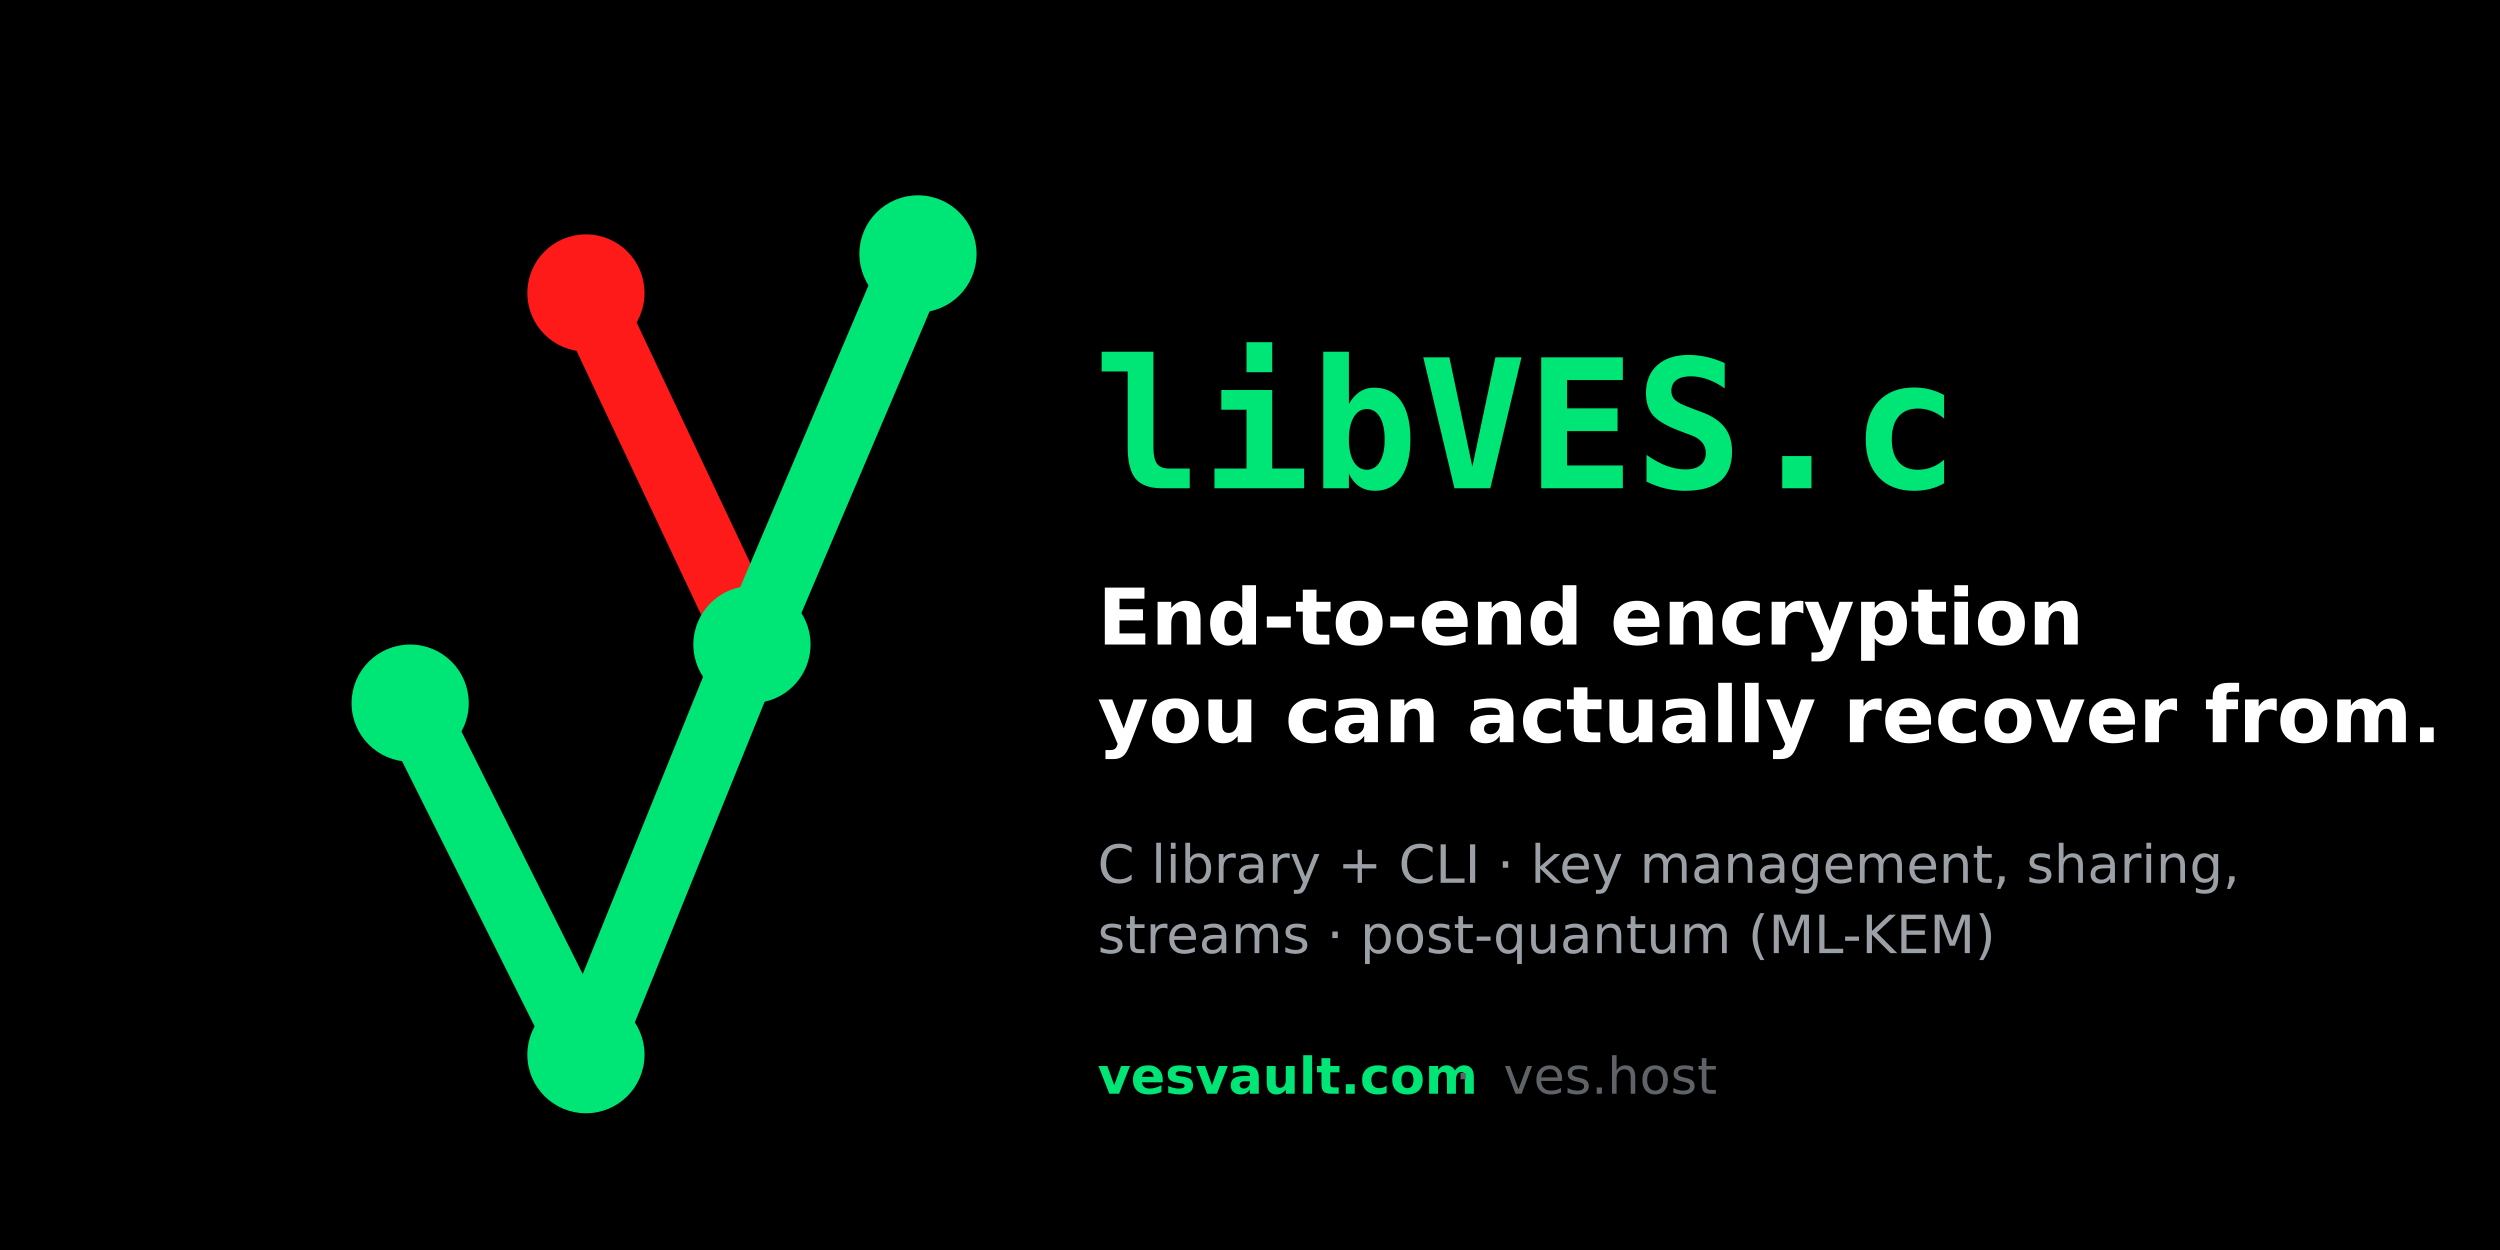
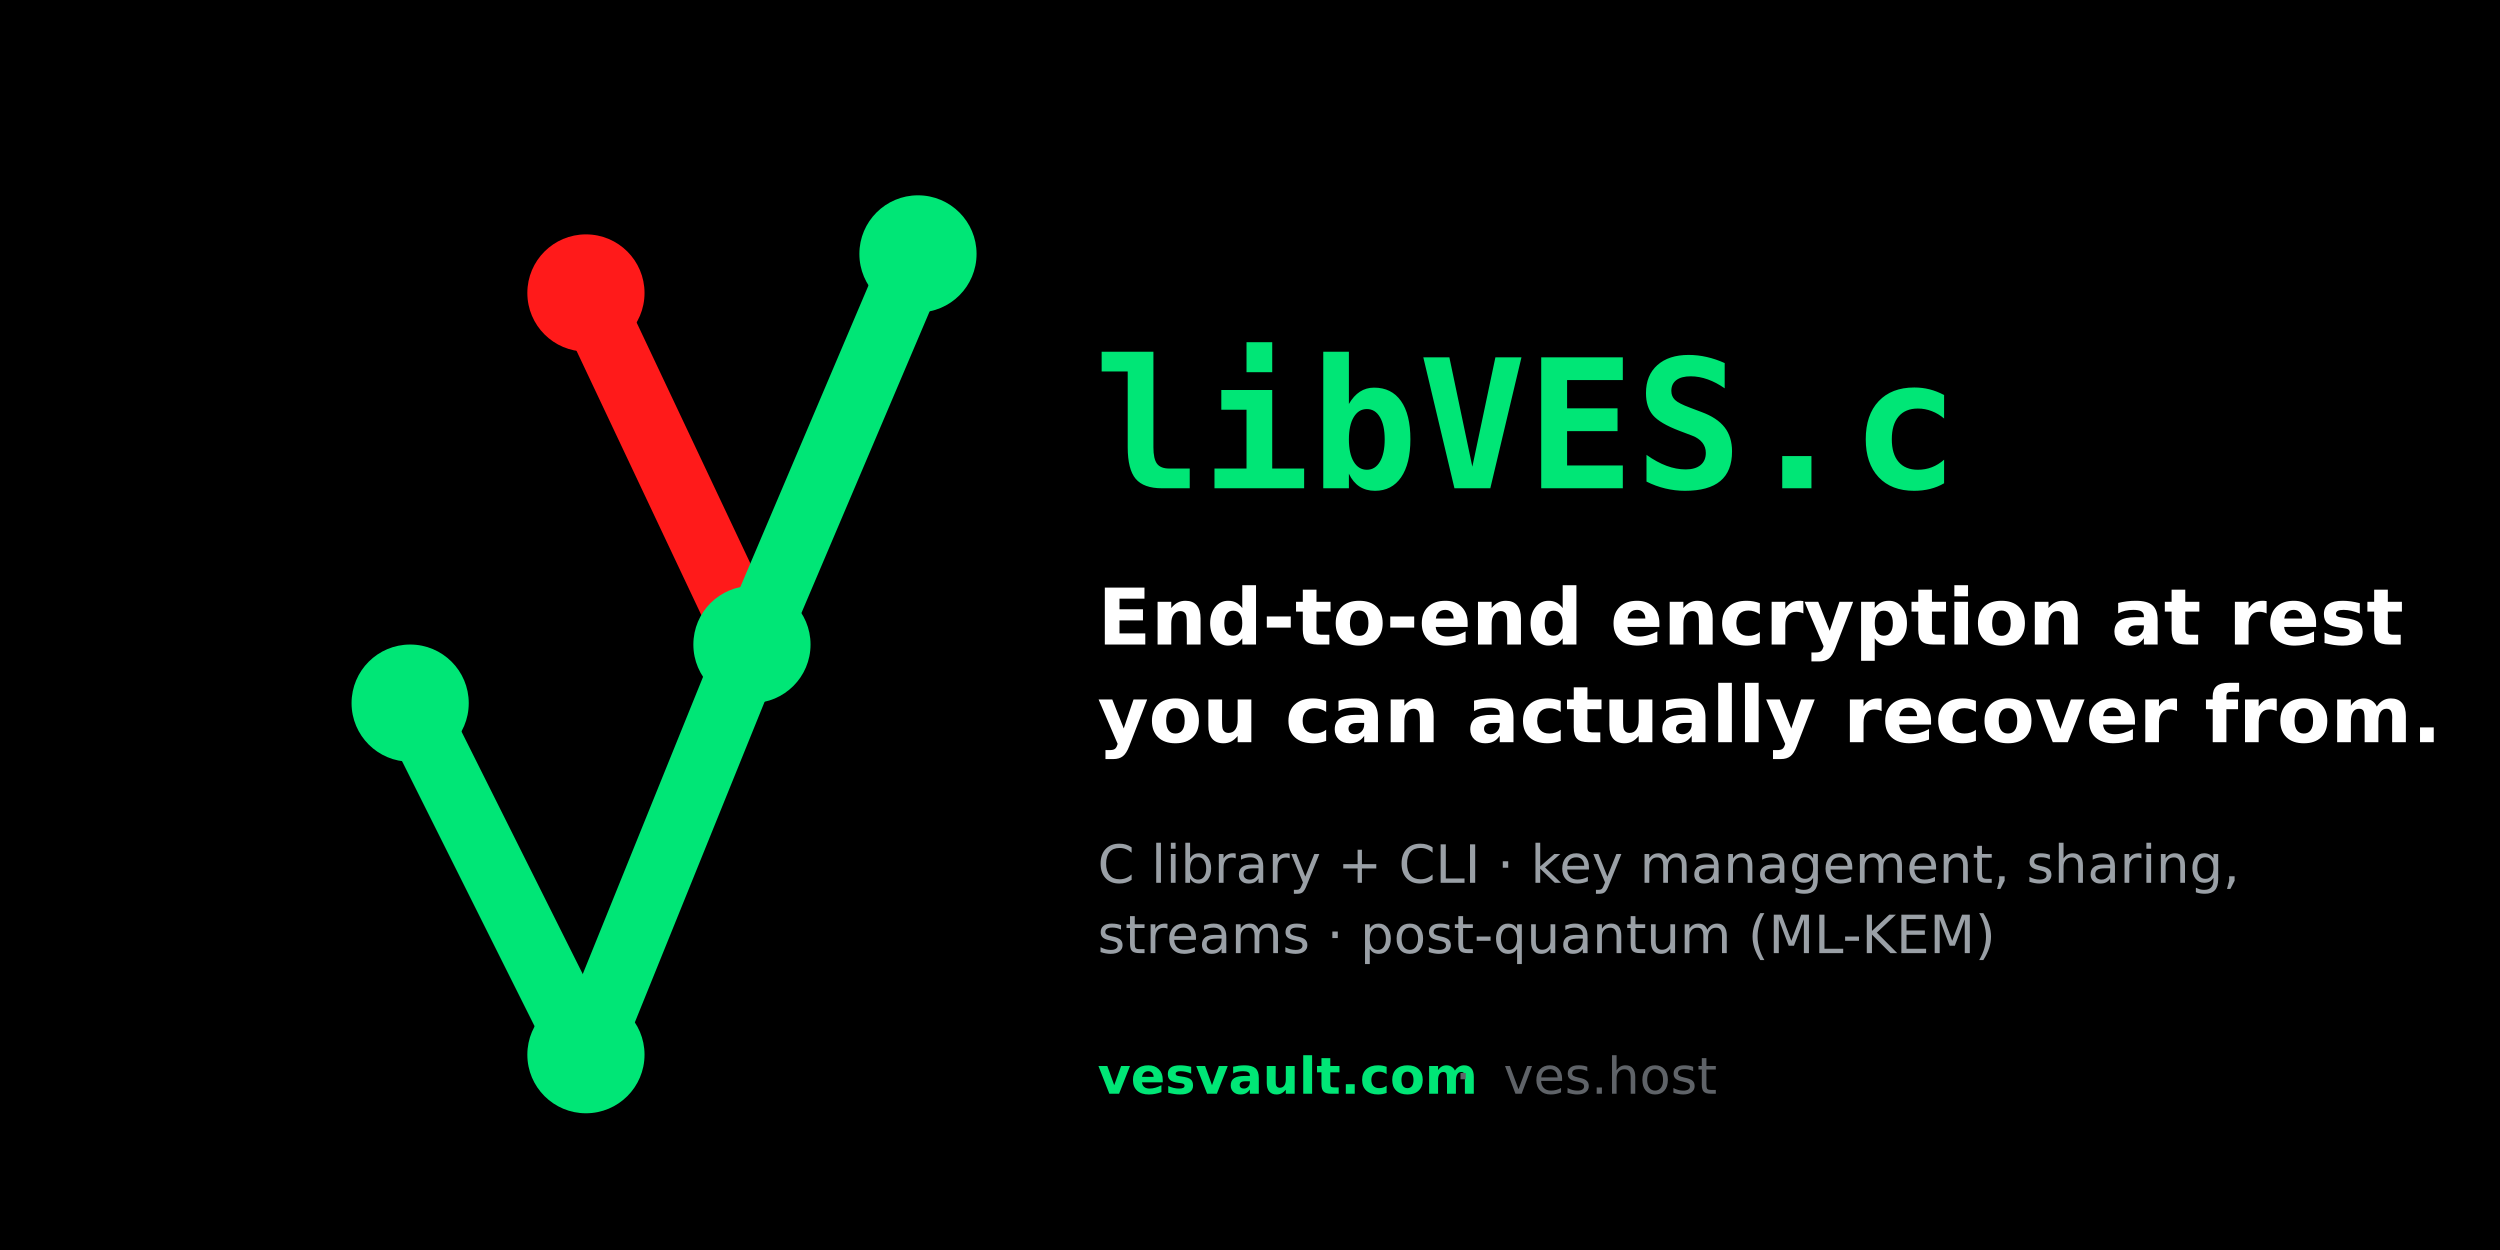
<svg xmlns="http://www.w3.org/2000/svg" width="1280" height="640" viewBox="0 0 1280 640">
  <rect width="1280" height="640" fill="#000000" />
  <g stroke-linecap="round" fill="none" stroke-width="34">
    <line x1="300" y1="150" x2="385" y2="330" stroke="#FF1A1A" />
    <line x1="470" y1="130" x2="385" y2="330" stroke="#00E676" />
    <line x1="385" y1="330" x2="300" y2="540" stroke="#00E676" />
    <line x1="210" y1="360" x2="300" y2="540" stroke="#00E676" />
  </g>
  <g>
    <circle cx="300" cy="150" r="30" fill="#FF1A1A" />
    <circle cx="470" cy="130" r="30" fill="#00E676" />
    <circle cx="385" cy="330" r="30" fill="#00E676" />
    <circle cx="210" cy="360" r="30" fill="#00E676" />
    <circle cx="300" cy="540" r="30" fill="#00E676" />
  </g>
  <g font-family="'DejaVu Sans', 'Helvetica Neue', Arial, sans-serif">
    <text x="560" y="250" fill="#00E676" font-size="92" font-weight="700" font-family="'DejaVu Sans Mono', 'Consolas', monospace">libVES.c</text>
-     <text x="562" y="330" fill="#FFFFFF" font-size="40" font-weight="600">End-to-end encryption</text>
+     <text x="562" y="330" fill="#FFFFFF" font-size="40" font-weight="600">End-to-end encryption at rest</text>
    <text x="562" y="380" fill="#FFFFFF" font-size="40" font-weight="600">you can actually recover from.</text>
    <text x="562" y="452" fill="#9AA0A6" font-size="27">C library + CLI · key management, sharing,</text>
    <text x="562" y="488" fill="#9AA0A6" font-size="27">streams · post-quantum (ML-KEM)</text>
    <text x="562" y="560" fill="#00E676" font-size="26" font-weight="600">vesvault.com</text>
    <text x="745" y="560" fill="#5F6368" font-size="26">·  ves.host</text>
  </g>
</svg>
